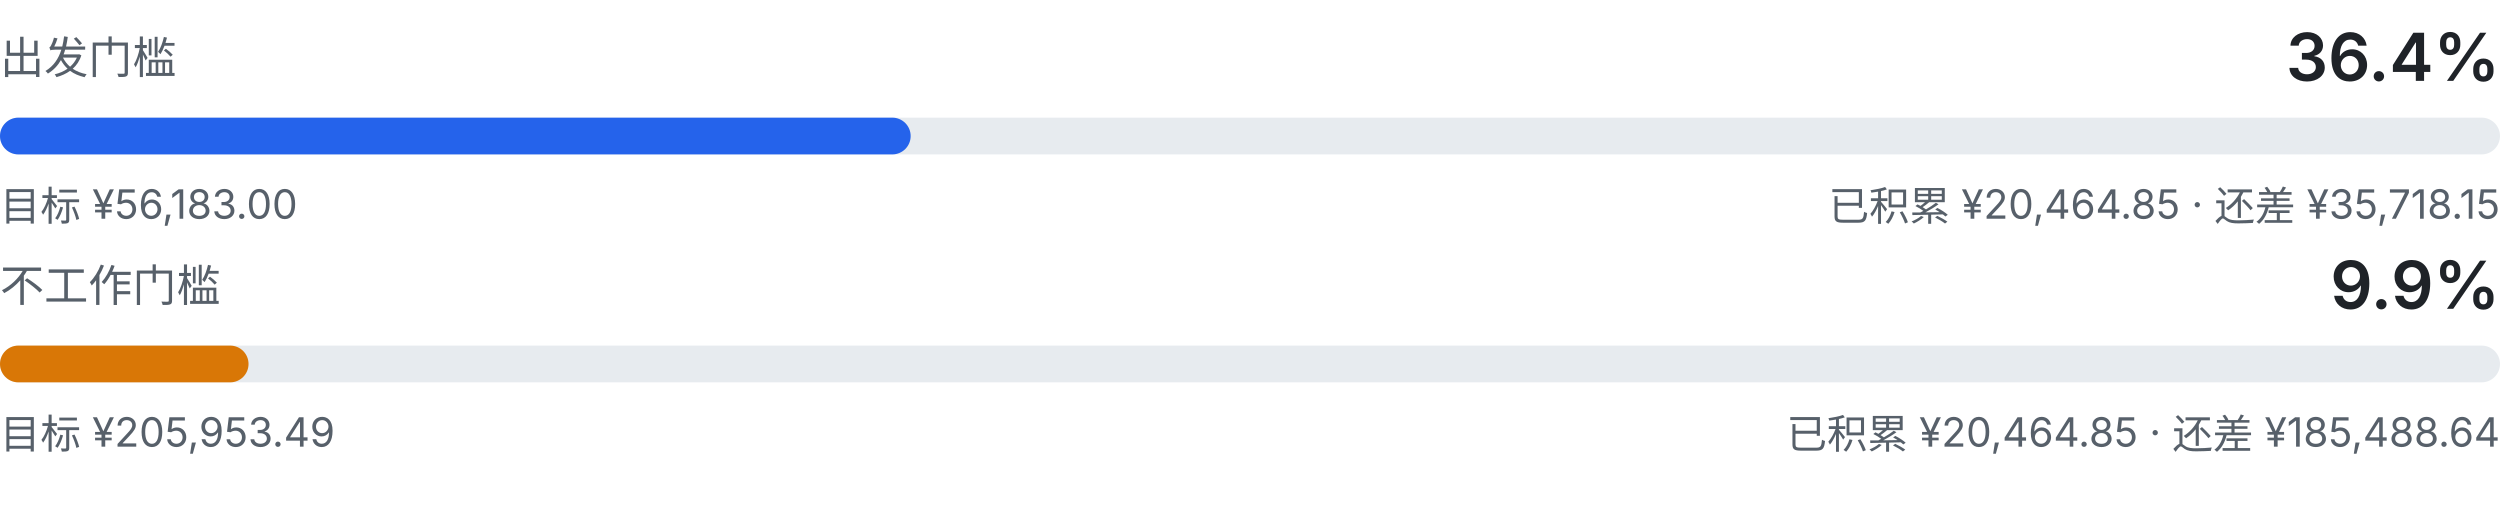
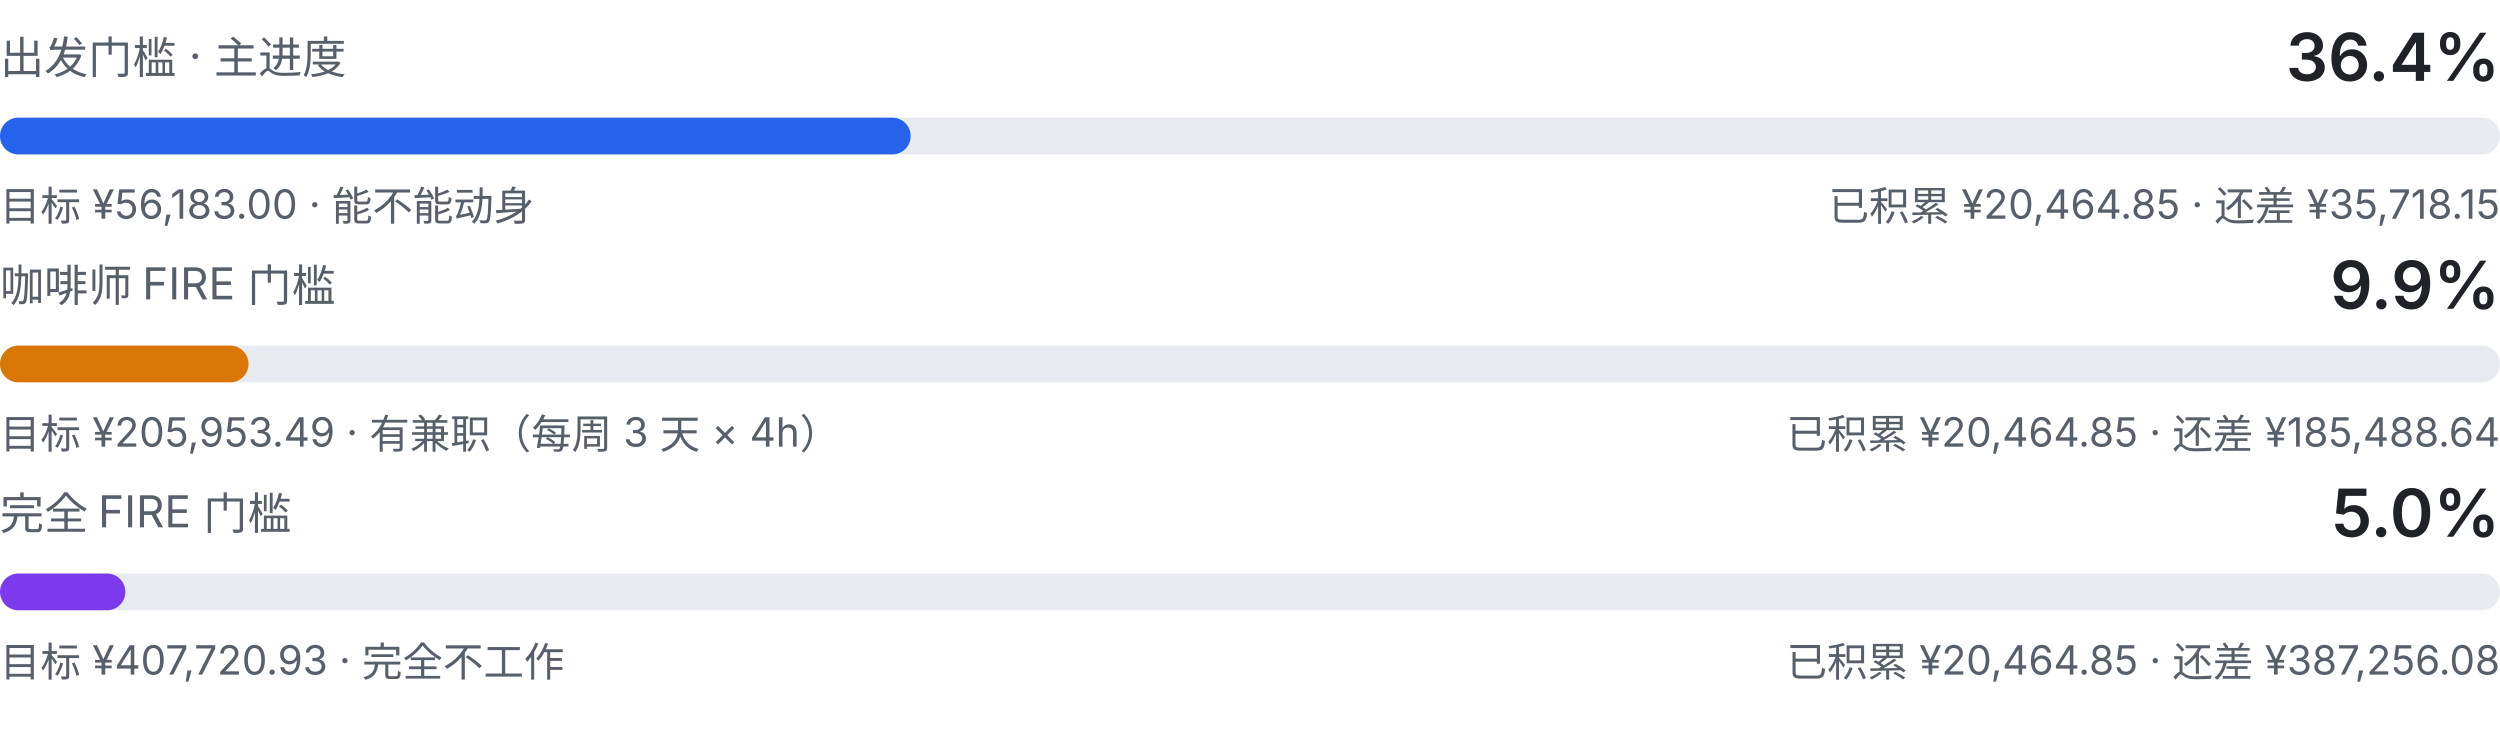
- <svg xmlns="http://www.w3.org/2000/svg" viewBox="0 0 680 140" width="680" height="140" role="img" aria-label="出发门槛与不工作门槛的双线进度">
+ <svg xmlns="http://www.w3.org/2000/svg" viewBox="0 0 680 200" width="680" height="200" role="img" aria-label="三级门槛进度：出发门槛、咖啡师 FIRE、完全 FIRE">
  <style>
    .fg { fill: #1f2328; font-family: ui-sans-serif, system-ui, -apple-system, "Segoe UI", sans-serif; }
    .fg-muted { fill: #57606a; font-family: ui-sans-serif, system-ui, -apple-system, "Segoe UI", sans-serif; }
    .track { fill: #e7ebef; }
    .fill-a { fill: #2563eb; }
    .fill-b { fill: #d97706; }
+     .fill-c { fill: #7c3aed; }
    @media (prefers-color-scheme: dark) {
      .fg { fill: #e6edf3; }
      .fg-muted { fill: #8b949e; }
      .track { fill: #21262d; }
      .fill-a { fill: #60a5fa; }
      .fill-b { fill: #f0b429; }
+       .fill-c { fill: #a78bfa; }
    }
  </style>
-   <text class="fg-muted" x="0" y="20" font-size="12">出发门槛</text>
+   <text class="fg-muted" x="0" y="20" font-size="12">出发门槛 · 主进度</text>
  <text class="fg" x="680" y="22" text-anchor="end" font-size="18" font-weight="600">36.4%</text>
  <rect class="track" x="0" y="32" width="680" height="10" rx="5.0" />
  <rect class="fill-a" x="0" y="32" width="247.7" height="10" rx="5.0" />
-   <text class="fg-muted" x="0" y="60" font-size="11">目标 ¥56,183.00</text>
+   <text class="fg-muted" x="0" y="60" font-size="11">目标 ¥56,183.00 · 能不能动身</text>
  <text class="fg-muted" x="680" y="60" text-anchor="end" font-size="11">已积累 ¥20,464.85 · 还差 ¥35,718.15</text>
-   <text class="fg-muted" x="0" y="82" font-size="12">不工作门槛</text>
+   <text class="fg-muted" x="0" y="82" font-size="12">咖啡师 FIRE 门槛</text>
  <text class="fg" x="680" y="84" text-anchor="end" font-size="18" font-weight="600">9.9%</text>
  <rect class="track" x="0" y="94" width="680" height="10" rx="5.0" />
  <rect class="fill-b" x="0" y="94" width="67.6" height="10" rx="5.0" />
-   <text class="fg-muted" x="0" y="122" font-size="11">目标 ¥205,953.49</text>
+   <text class="fg-muted" x="0" y="122" font-size="11">目标 ¥205,953.49 · 有兼职（每周 3 天 × 4h）</text>
  <text class="fg-muted" x="680" y="122" text-anchor="end" font-size="11">已积累 ¥20,464.85 · 还差 ¥185,488.64</text>
+   <text class="fg-muted" x="0" y="144" font-size="12">完全 FIRE 门槛</text>
+   <text class="fg" x="680" y="146" text-anchor="end" font-size="18" font-weight="600">5.0%</text>
+   <rect class="track" x="0" y="156" width="680" height="10" rx="5.0" />
+   <rect class="fill-c" x="0" y="156" width="34.1" height="10" rx="5.0" />
+   <text class="fg-muted" x="0" y="184" font-size="11">目标 ¥407,720.93 · 完全不工作</text>
+   <text class="fg-muted" x="680" y="184" text-anchor="end" font-size="11">已积累 ¥20,464.85 · 还差 ¥387,256.08</text>
</svg>
